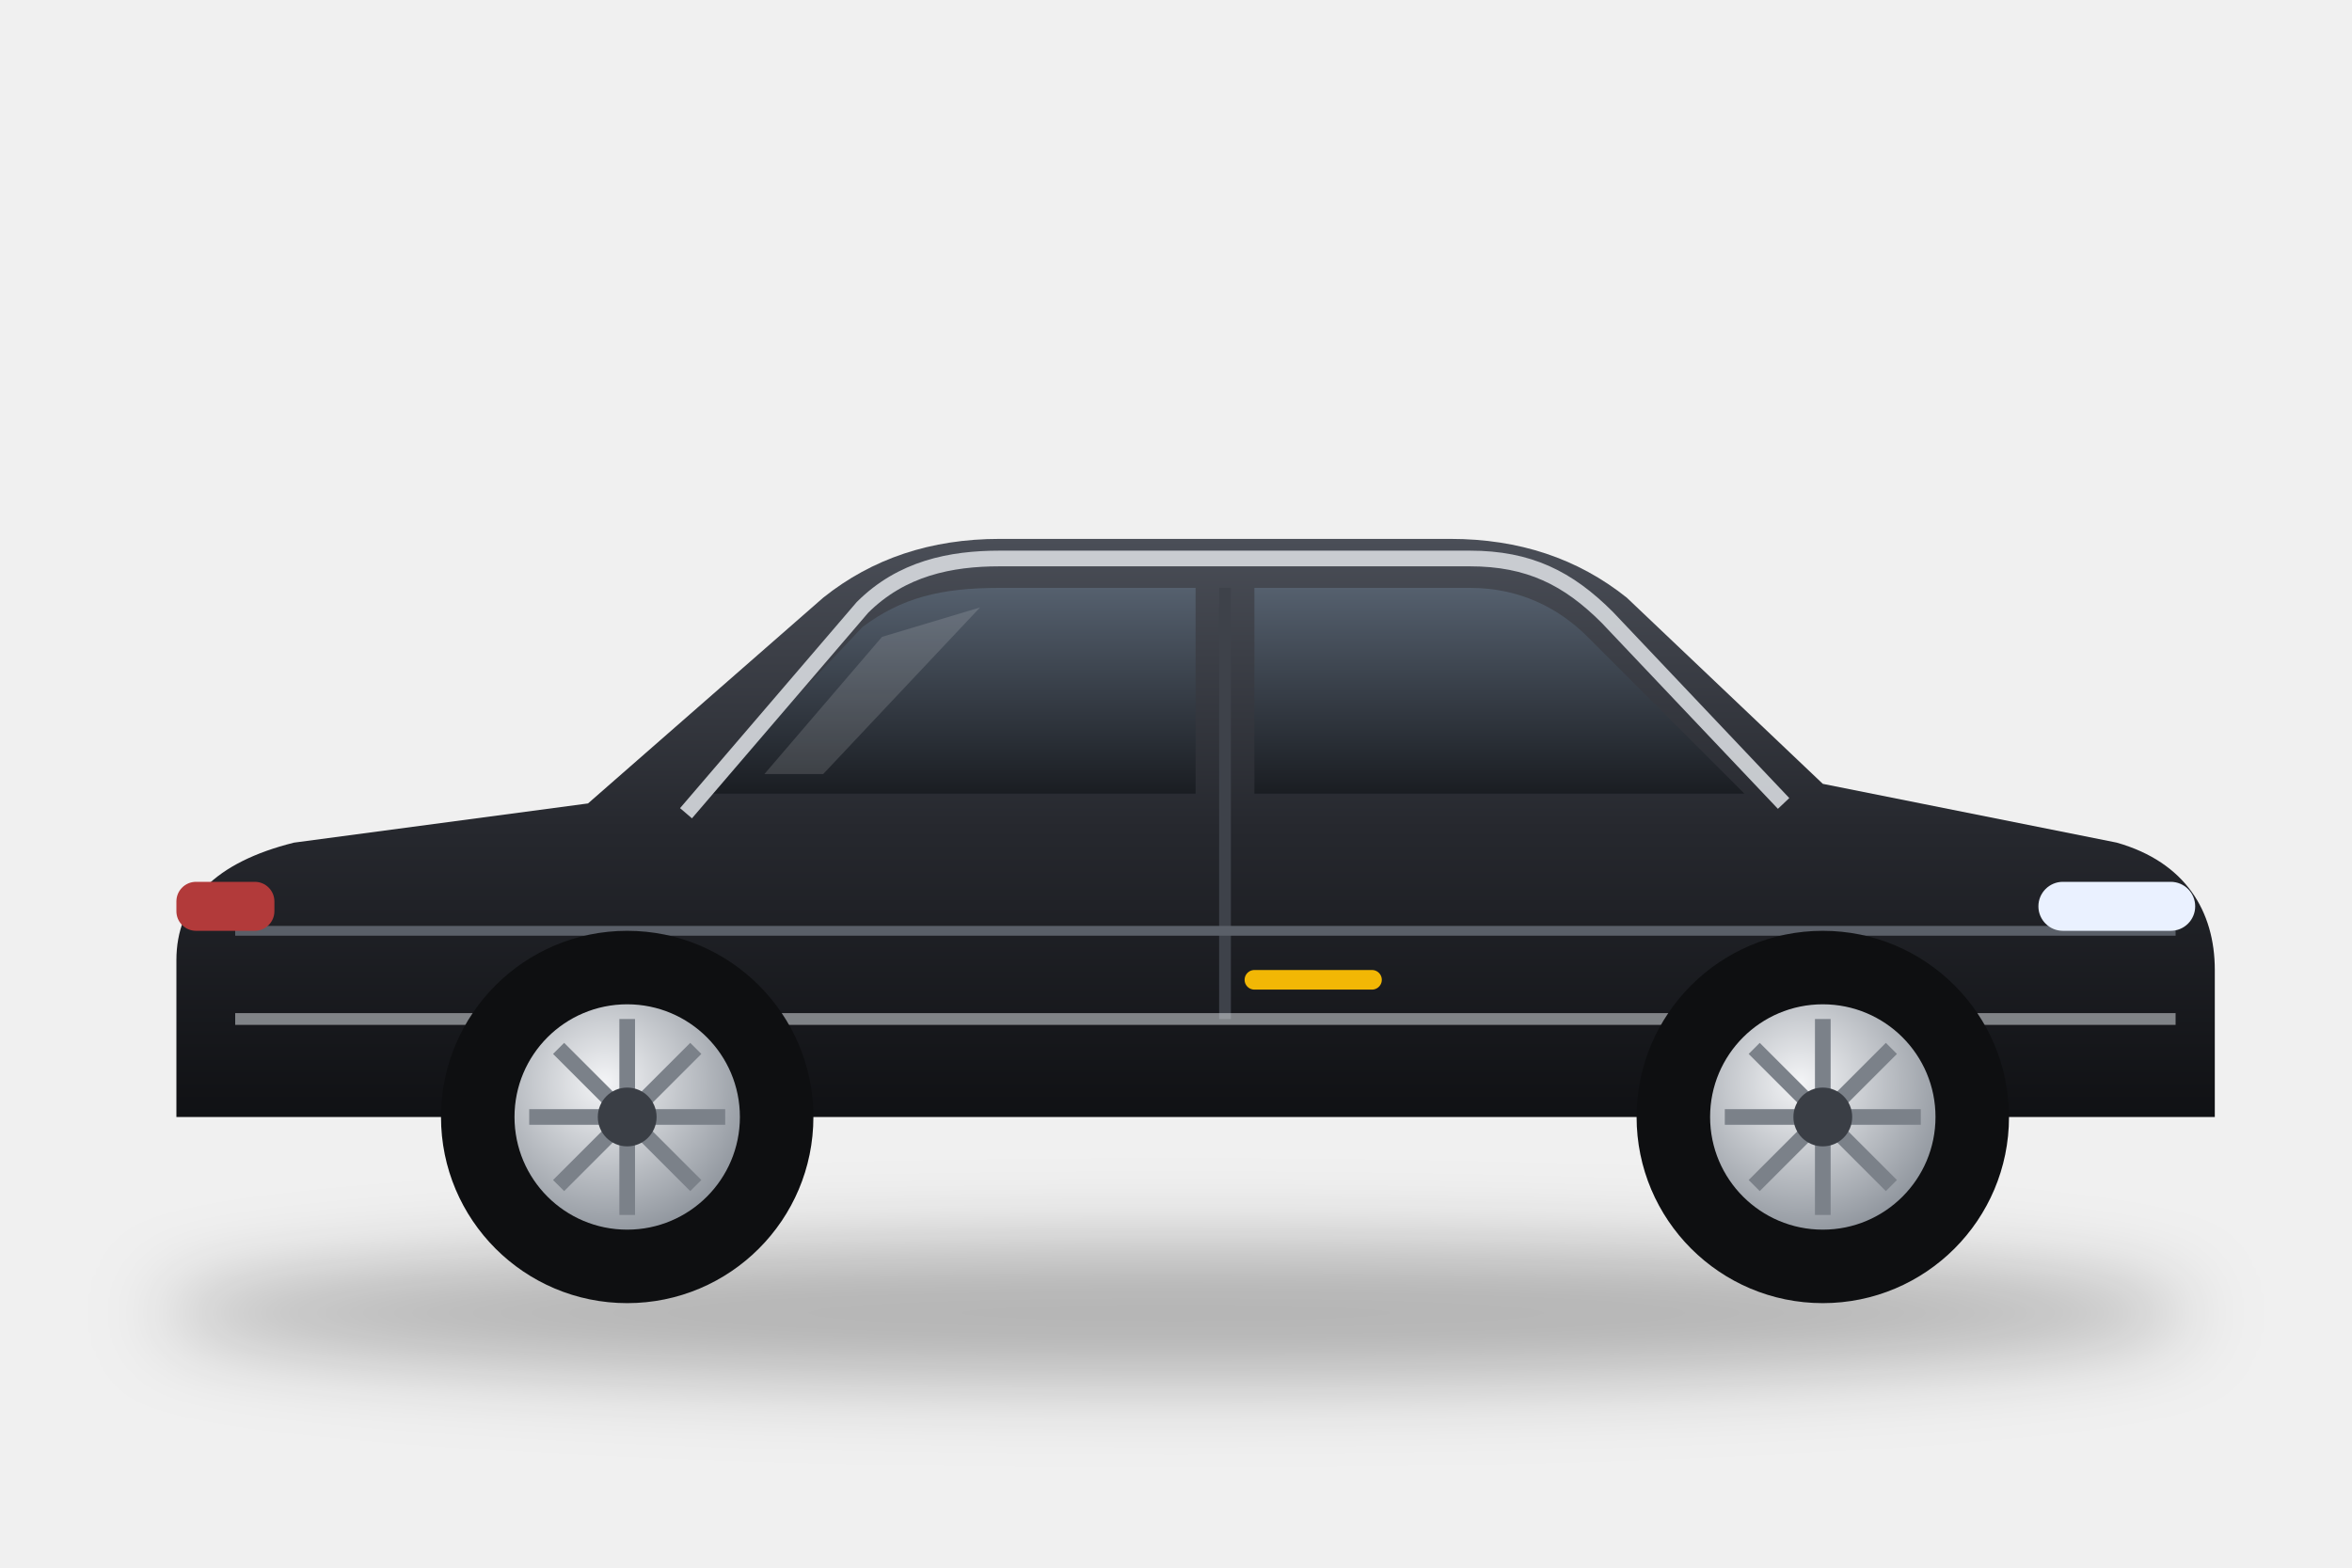
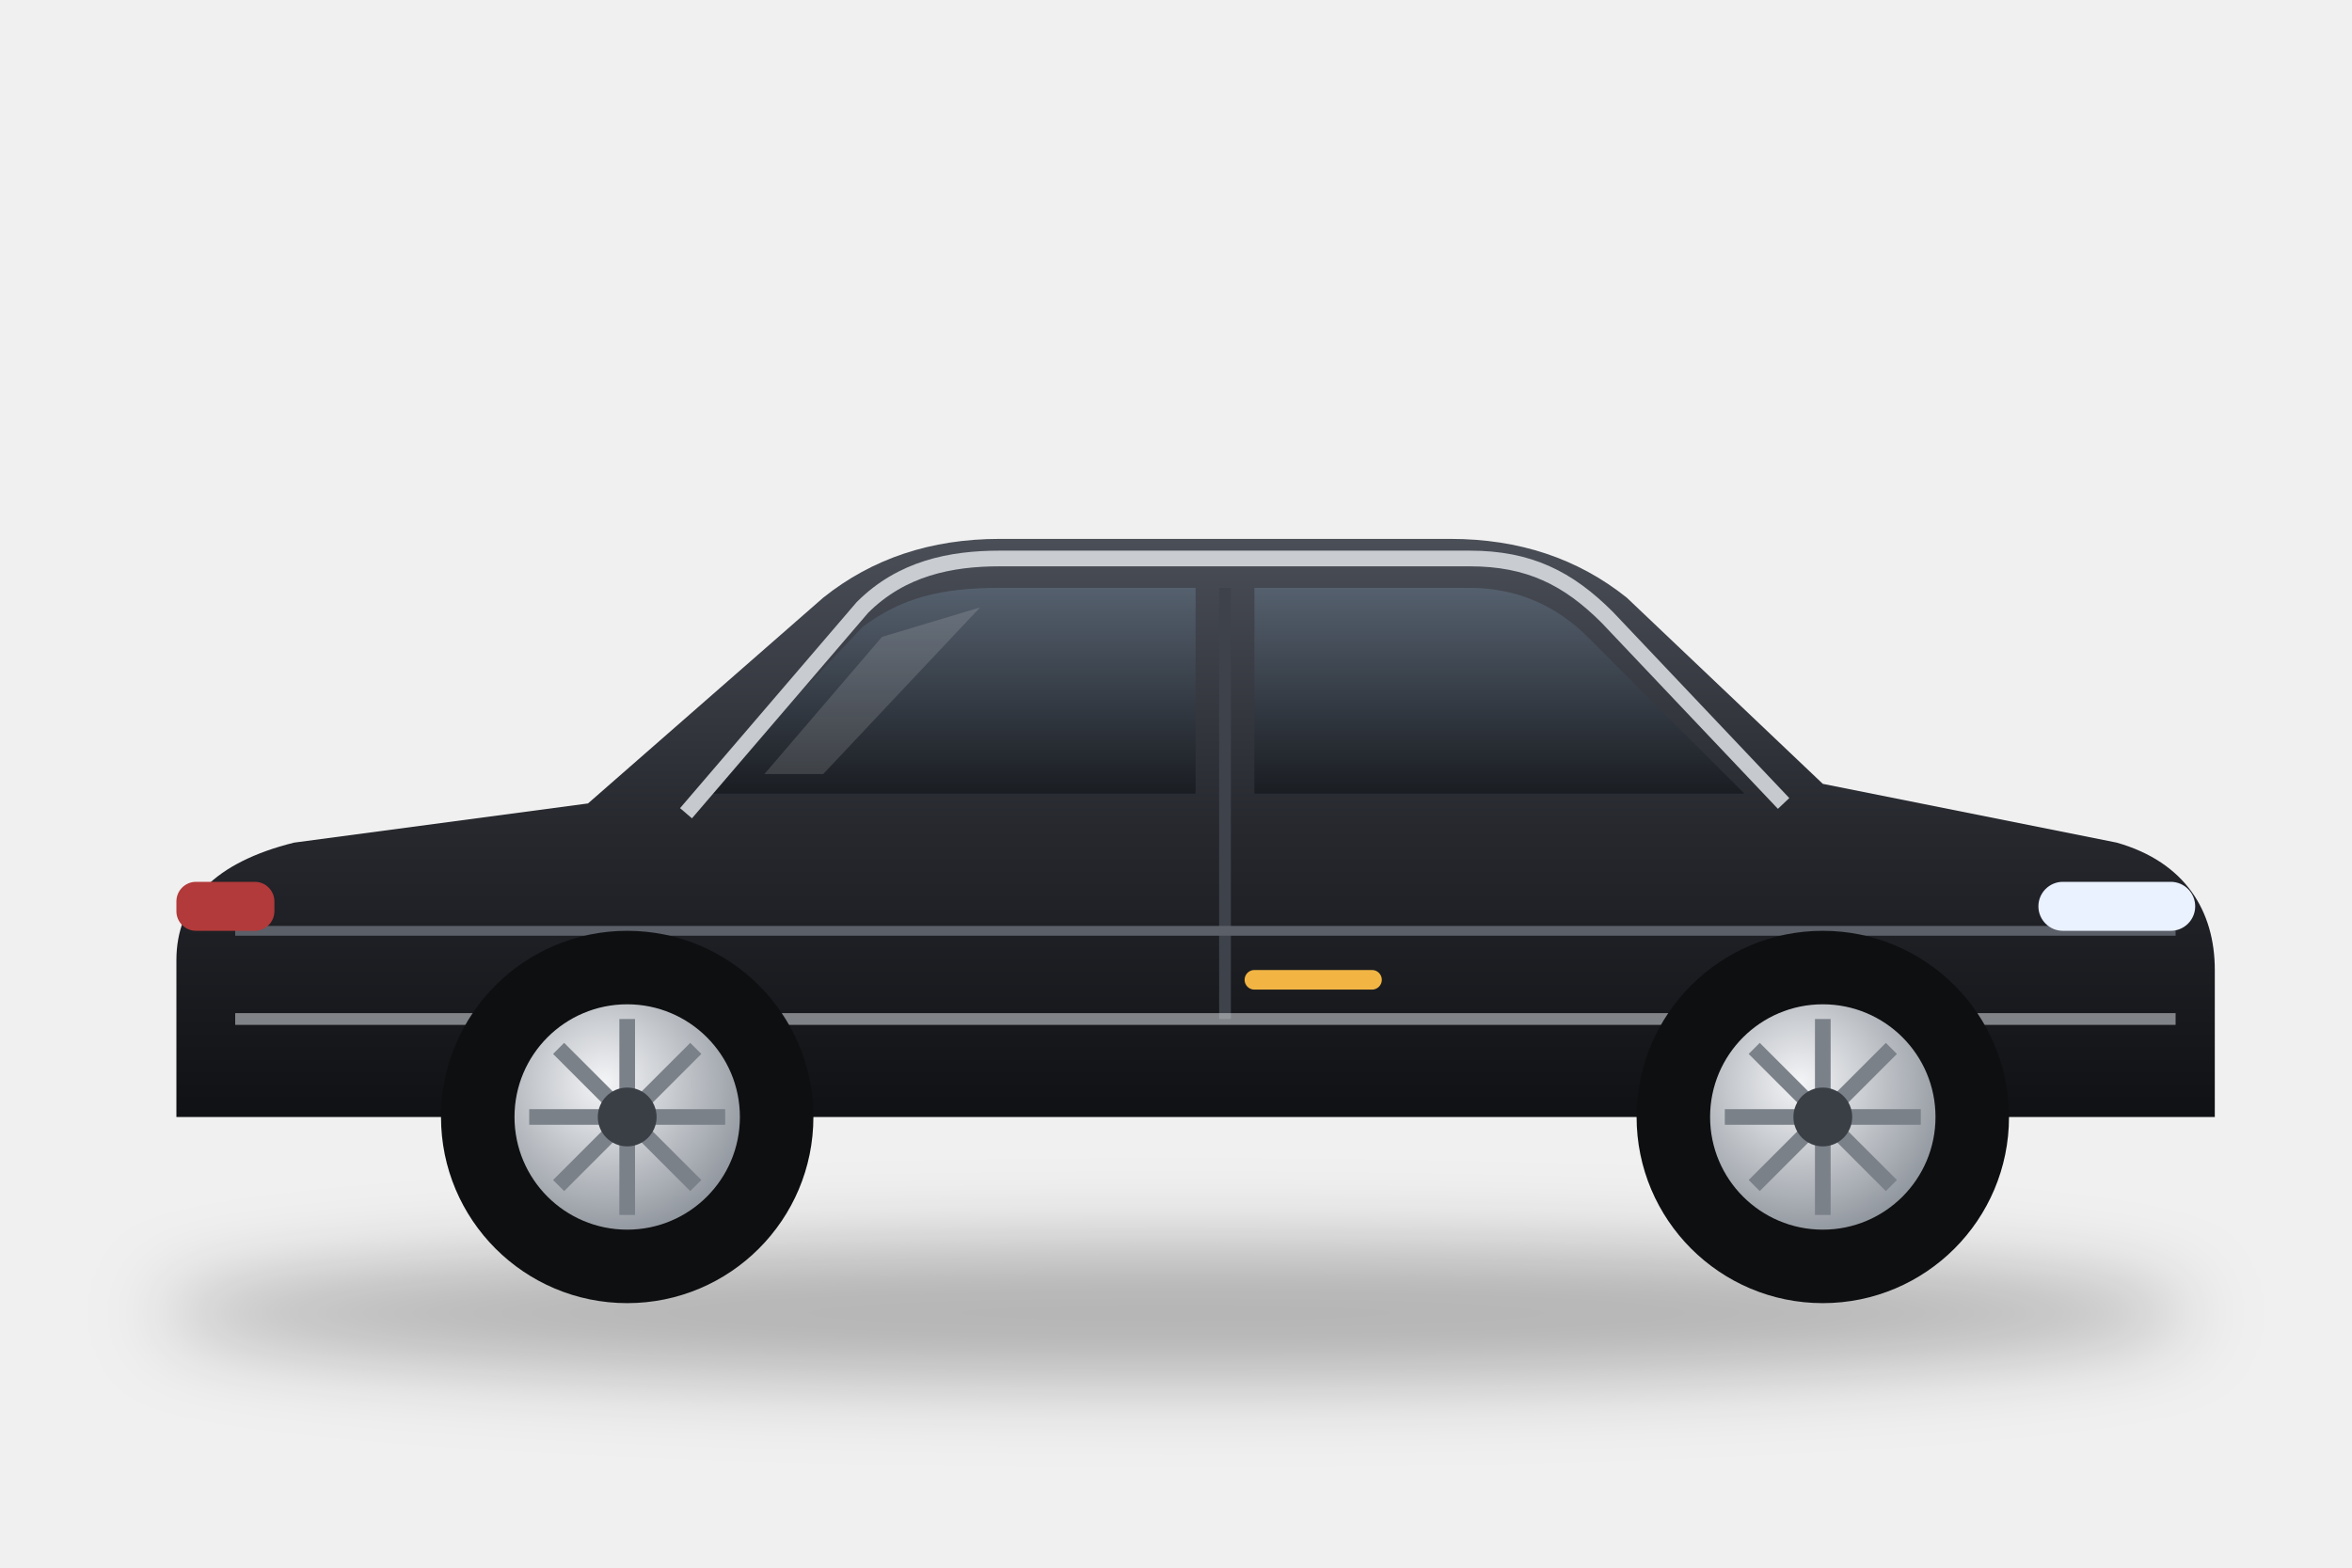
<svg xmlns="http://www.w3.org/2000/svg" viewBox="0 0 240 160">
  <defs>
    <linearGradient id="body" x1="0" y1="0" x2="0" y2="1">
      <stop offset="0" stop-color="#4A4E57" />
      <stop offset=".5" stop-color="#26282E" />
      <stop offset="1" stop-color="#101114" />
    </linearGradient>
    <linearGradient id="glass" x1="0" y1="0" x2="0" y2="1">
      <stop offset="0" stop-color="#55606E" />
      <stop offset="1" stop-color="#1A1D22" />
    </linearGradient>
    <radialGradient id="rim" cx=".4" cy=".35" r=".7">
      <stop offset="0" stop-color="#F4F5F7" />
      <stop offset="1" stop-color="#8E949C" />
    </radialGradient>
    <filter id="soft" x="-20%" y="-200%" width="140%" height="500%">
      <feGaussianBlur stdDeviation="4" />
    </filter>
  </defs>
  <ellipse cx="120" cy="134" rx="104" ry="7" fill="#000" opacity=".26" filter="url(#soft)" />
  <path d="M18 114 V98 C18 92 22 88 30 86 L60 82 L84 61 C89 57 95 55 102 55 H148 C155 55 161 57 166 61 L186 80 L216 86 C223 88 226 93 226 99 V114 Z" fill="url(#body)" />
  <path d="M88 64 L72 81 H122 V60 H102 C96 60 92 61 88 64 Z" fill="url(#glass)" />
  <path d="M128 60 V81 H178 L162 65 C159 62 155 60 150 60 Z" fill="url(#glass)" />
  <path d="M70 83 L88 62 C92 58 97 57 102 57 H150 C156 57 160 59 164 63 L182 82" fill="none" stroke="#D7DADF" stroke-width="1.6" opacity=".9" />
  <path d="M90 65 L100 62 L84 79 H78 Z" fill="#fff" opacity=".14" />
  <path d="M125 60 V104" stroke="#3E424A" stroke-width="1.2" />
  <path d="M24 95 H222" stroke="#5A5F68" stroke-width="1" />
  <path d="M24 104 H222" stroke="#D7DADF" stroke-width="1.2" opacity=".55" />
  <rect x="208" y="90" width="16" height="5" rx="2.5" fill="#EAF1FF" />
  <rect x="18" y="90" width="10" height="5" rx="2" fill="#B23A3A" />
-   <path d="M128 100 h12" stroke="#F2B705" stroke-width="2" stroke-linecap="round" />
+   <path d="M128 100 h12" stroke="#F2B544" stroke-width="2" stroke-linecap="round" />
  <g>
    <circle cx="64" cy="114" r="19" fill="#0E0F11" />
    <circle cx="64" cy="114" r="11.5" fill="url(#rim)" />
    <g stroke="#7B8189" stroke-width="1.6">
      <path d="M64 104 V124 M54 114 H74 M57 107 L71 121 M71 107 L57 121" />
    </g>
    <circle cx="64" cy="114" r="3" fill="#3A3E45" />
  </g>
  <g>
    <circle cx="186" cy="114" r="19" fill="#0E0F11" />
    <circle cx="186" cy="114" r="11.5" fill="url(#rim)" />
    <g stroke="#7B8189" stroke-width="1.6">
      <path d="M186 104 V124 M176 114 H196 M179 107 L193 121 M193 107 L179 121" />
    </g>
    <circle cx="186" cy="114" r="3" fill="#3A3E45" />
  </g>
</svg>
